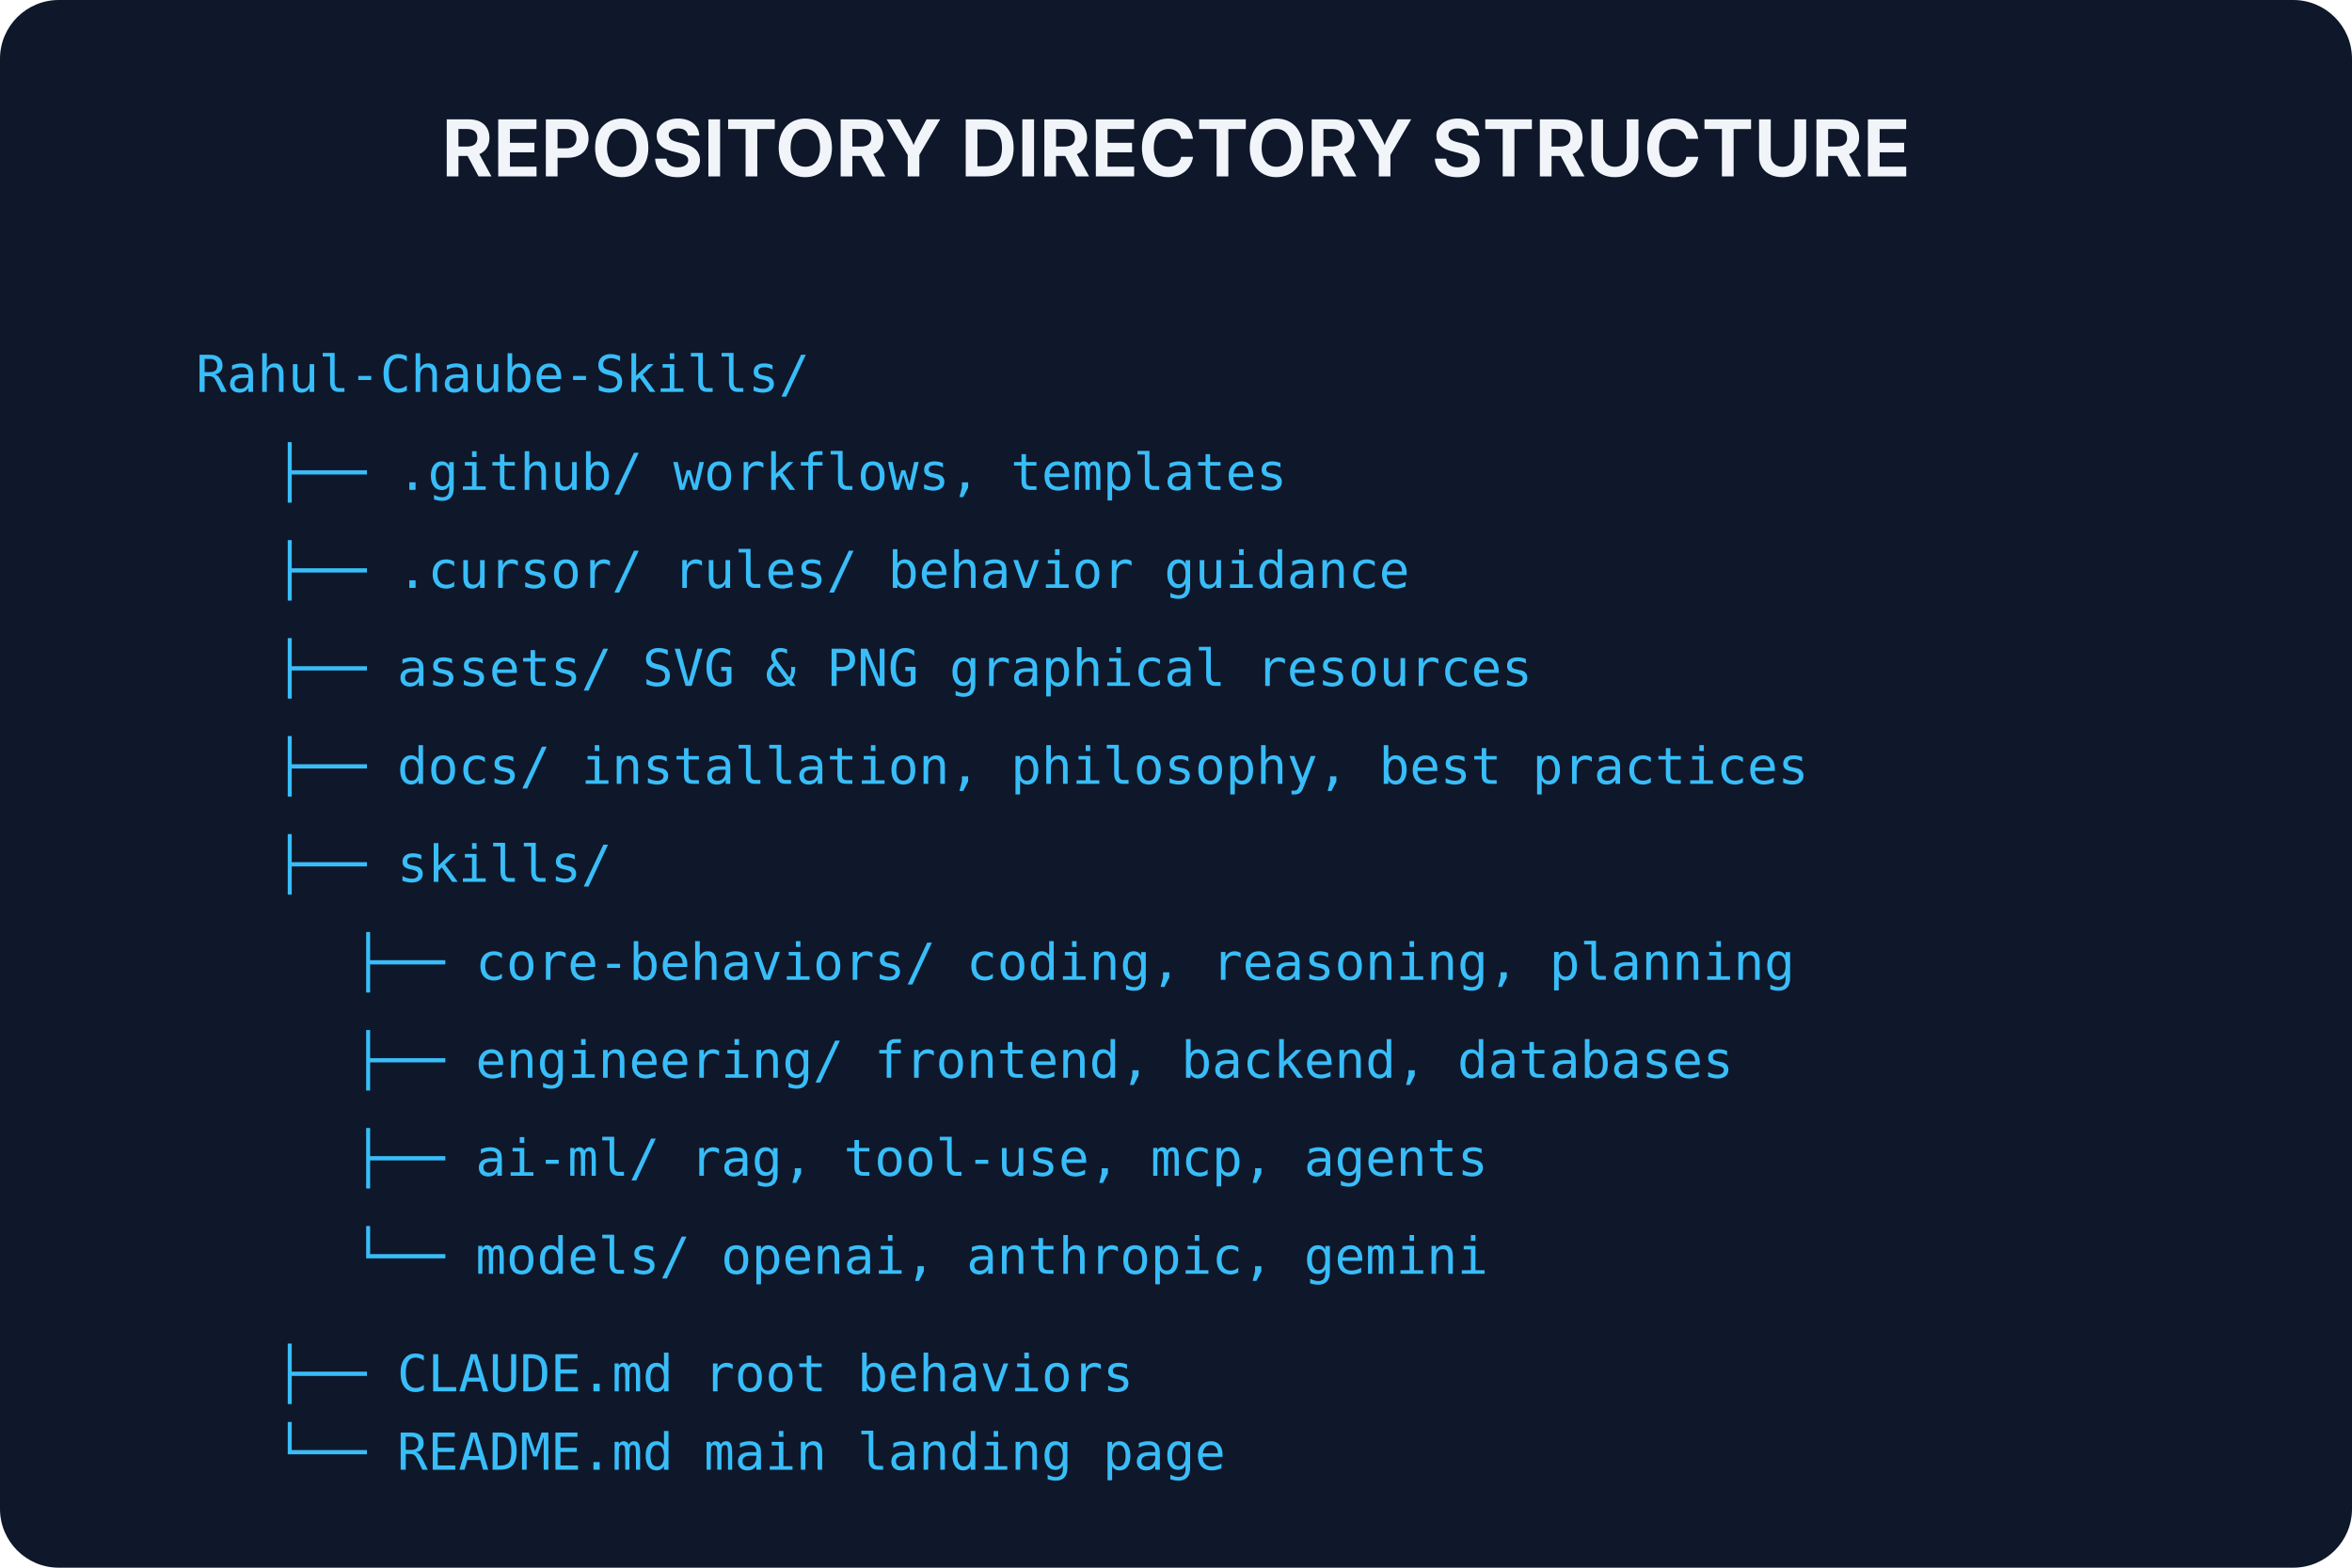
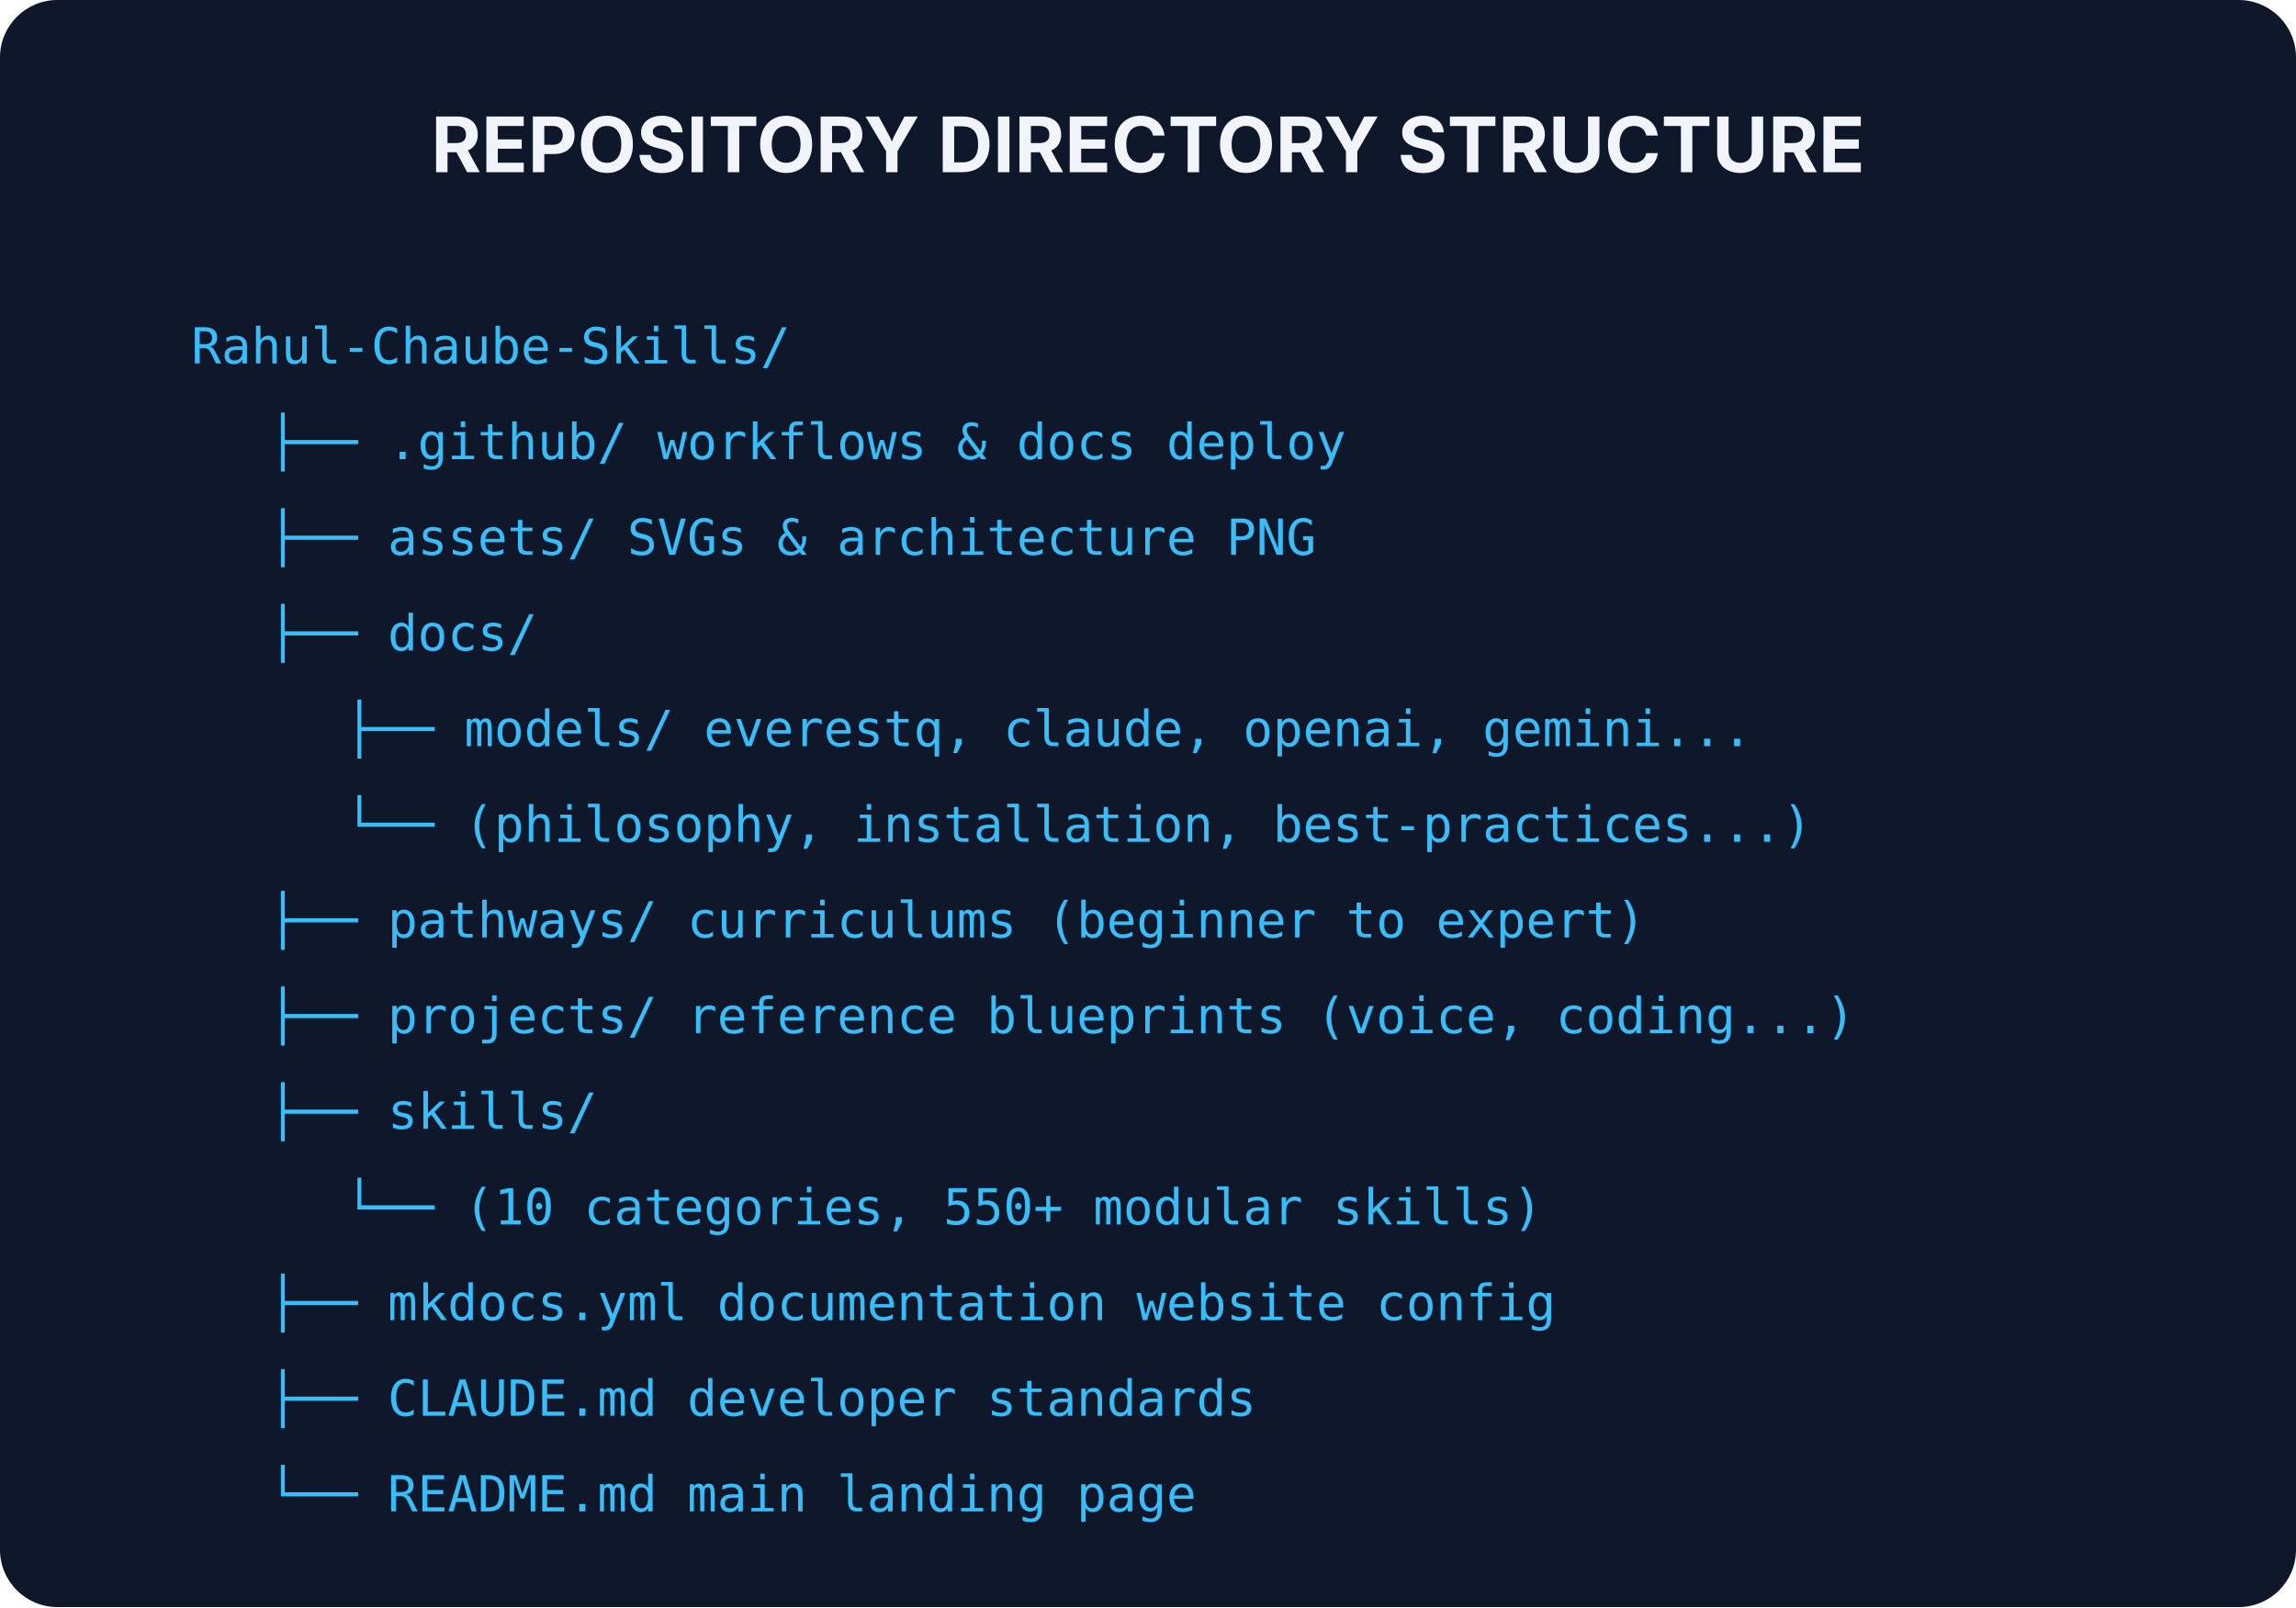
- <svg xmlns="http://www.w3.org/2000/svg" viewBox="0 0 600 400" width="100%" height="100%">
-   <rect width="600" height="400" fill="#0f172a" rx="15" />
+ <svg xmlns="http://www.w3.org/2000/svg" viewBox="0 0 600 420" width="100%" height="100%">
+   <rect width="600" height="420" fill="#0f172a" rx="15" />
  <text x="300" y="45" font-family="'Inter', sans-serif" font-size="20" font-weight="bold" fill="#f1f5f9" text-anchor="middle">REPOSITORY DIRECTORY STRUCTURE</text>
  <g font-family="monospace" font-size="13" fill="#38bdf8">
-     <text x="50" y="100">Rahul-Chaube-Skills/</text>
-     <text x="70" y="125">├── .github/ workflows, templates</text>
-     <text x="70" y="150">├── .cursor/ rules/ behavior guidance</text>
-     <text x="70" y="175">├── assets/ SVG &amp; PNG graphical resources</text>
-     <text x="70" y="200">├── docs/ installation, philosophy, best practices</text>
-     <text x="70" y="225">├── skills/</text>
-     <text x="90" y="250">├── core-behaviors/ coding, reasoning, planning</text>
-     <text x="90" y="275">├── engineering/ frontend, backend, databases</text>
-     <text x="90" y="300">├── ai-ml/ rag, tool-use, mcp, agents</text>
-     <text x="90" y="325">└── models/ openai, anthropic, gemini</text>
-     <text x="70" y="355">├── CLAUDE.md root behaviors</text>
-     <text x="70" y="375">└── README.md main landing page</text>
+     <text x="50" y="95">Rahul-Chaube-Skills/</text>
+     <text x="70" y="120">├── .github/ workflows &amp; docs deploy</text>
+     <text x="70" y="145">├── assets/ SVGs &amp; architecture PNG</text>
+     <text x="70" y="170">├── docs/</text>
+     <text x="90" y="195">├── models/ everestq, claude, openai, gemini...</text>
+     <text x="90" y="220">└── (philosophy, installation, best-practices...)</text>
+     <text x="70" y="245">├── pathways/ curriculums (beginner to expert)</text>
+     <text x="70" y="270">├── projects/ reference blueprints (voice, coding...)</text>
+     <text x="70" y="295">├── skills/</text>
+     <text x="90" y="320">└── (10 categories, 550+ modular skills)</text>
+     <text x="70" y="345">├── mkdocs.yml documentation website config</text>
+     <text x="70" y="370">├── CLAUDE.md developer standards</text>
+     <text x="70" y="395">└── README.md main landing page</text>
  </g>
</svg>
